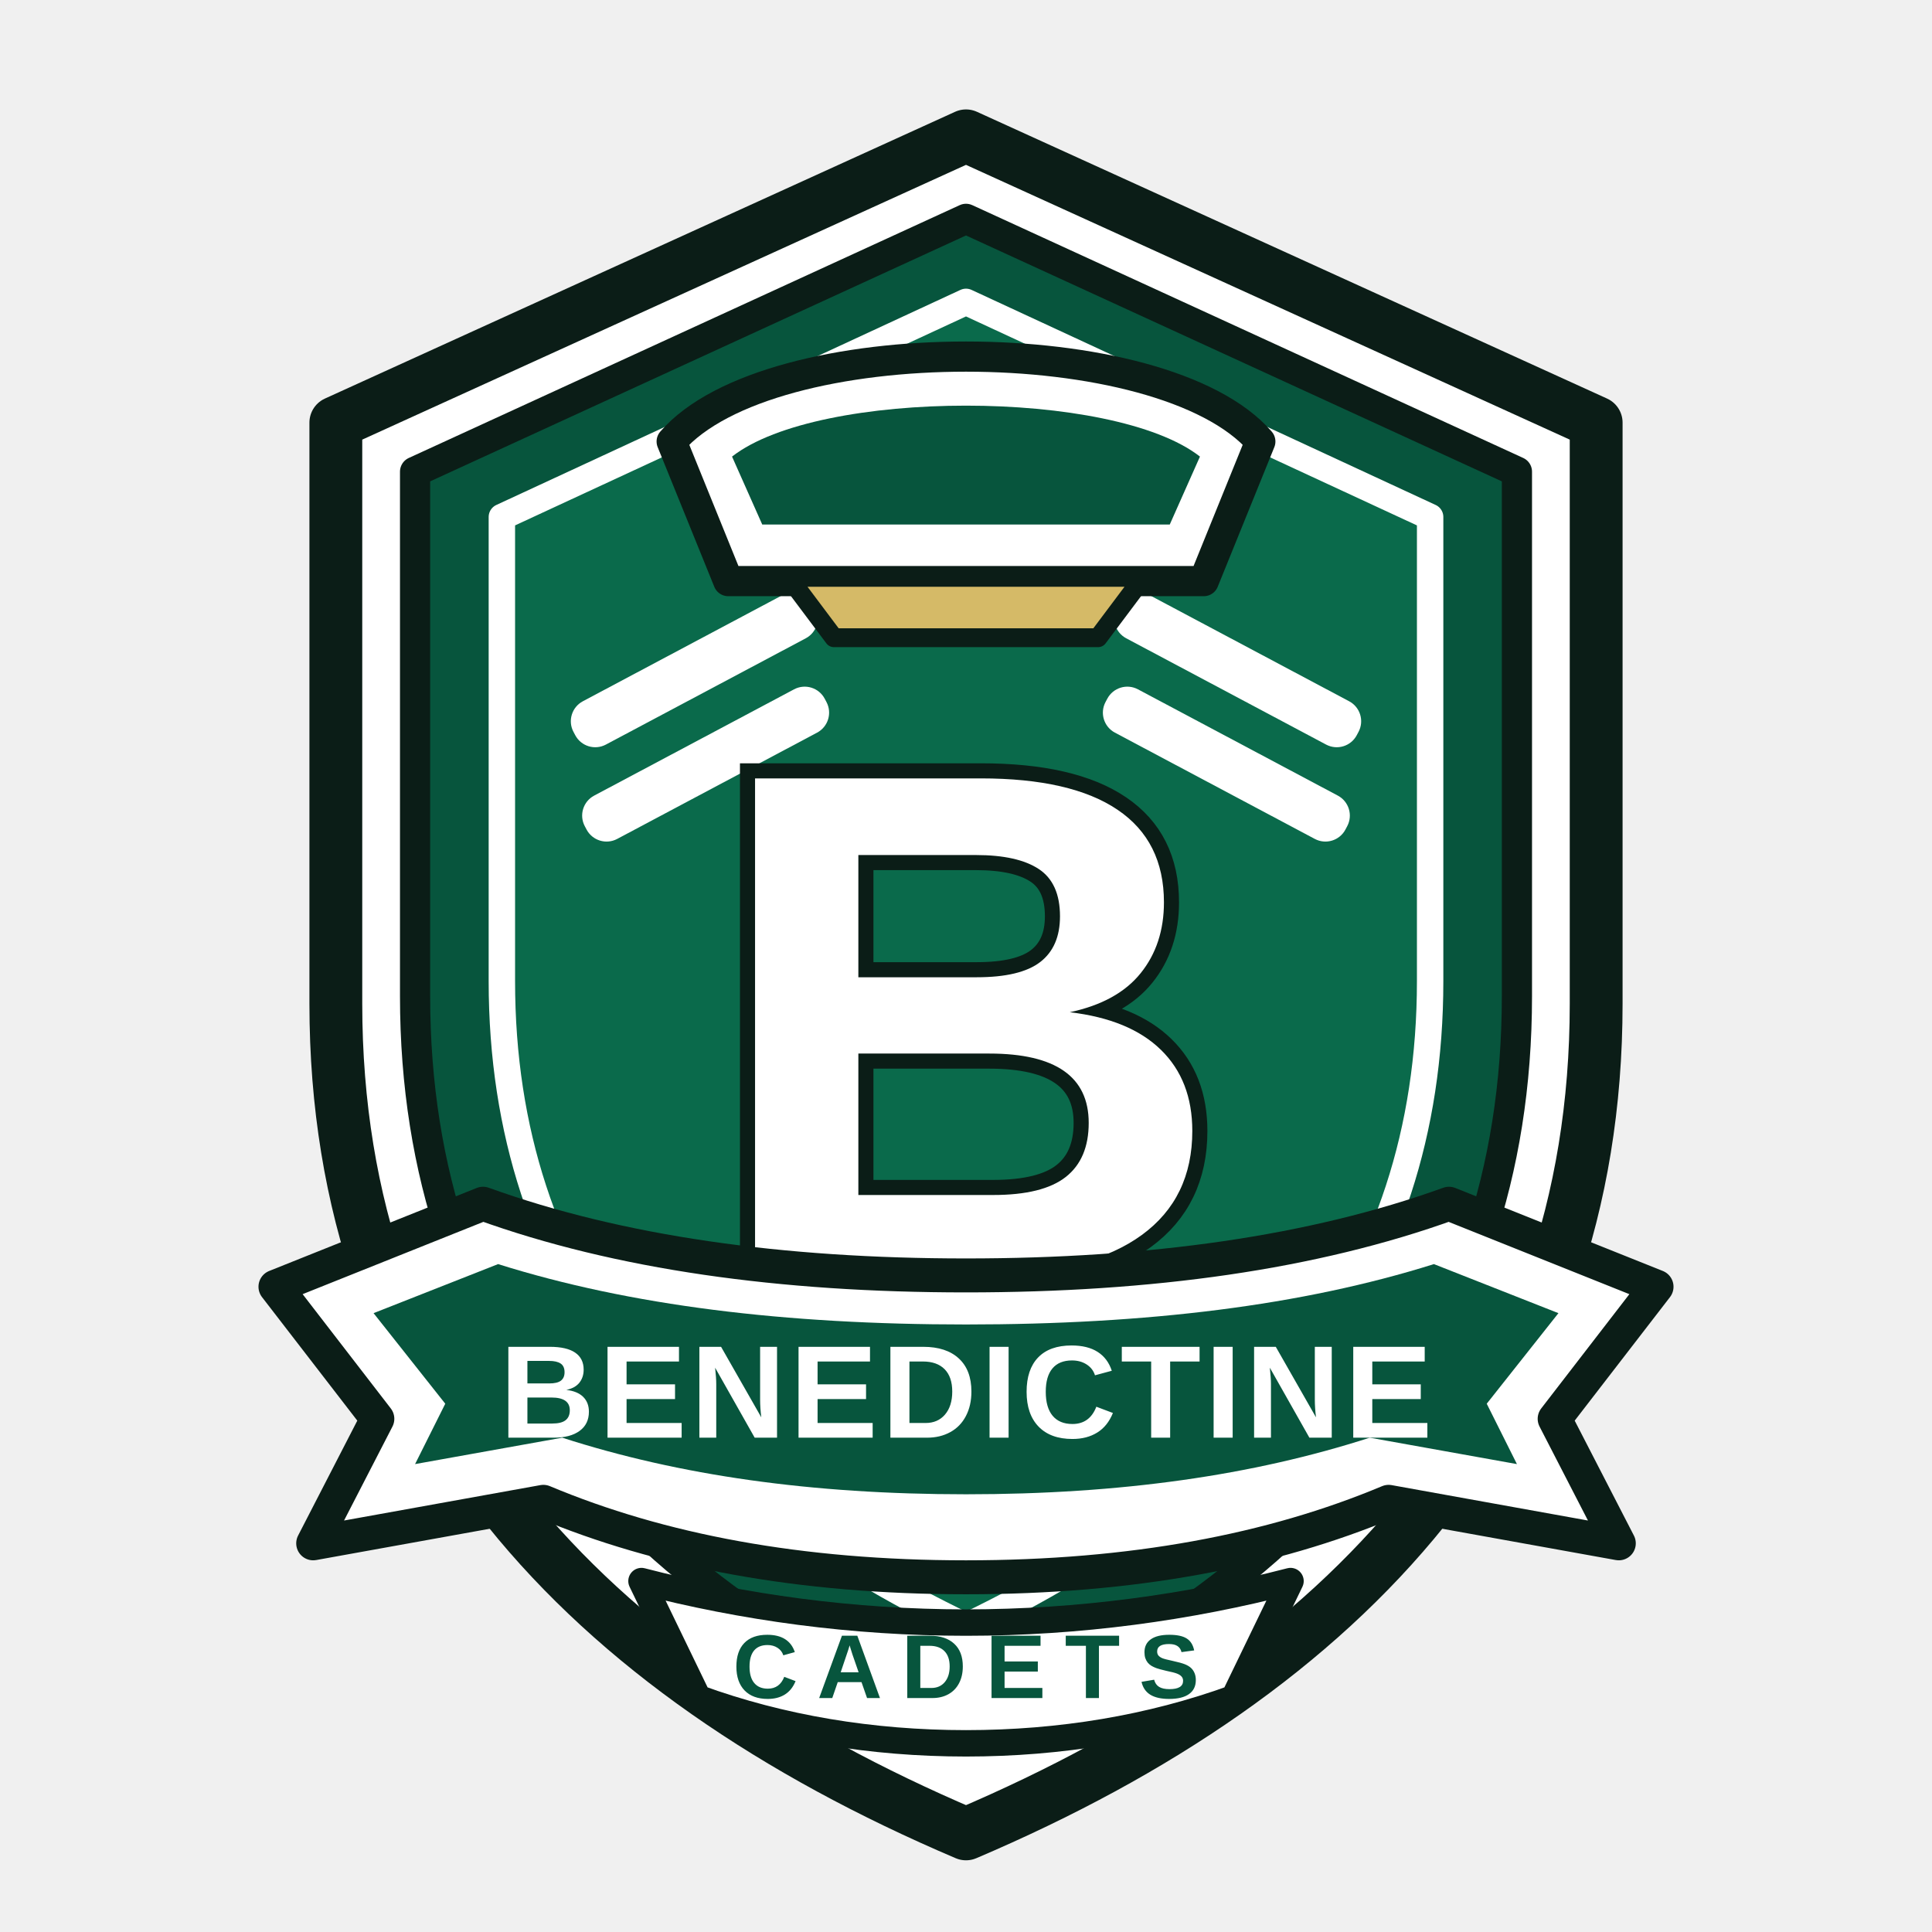
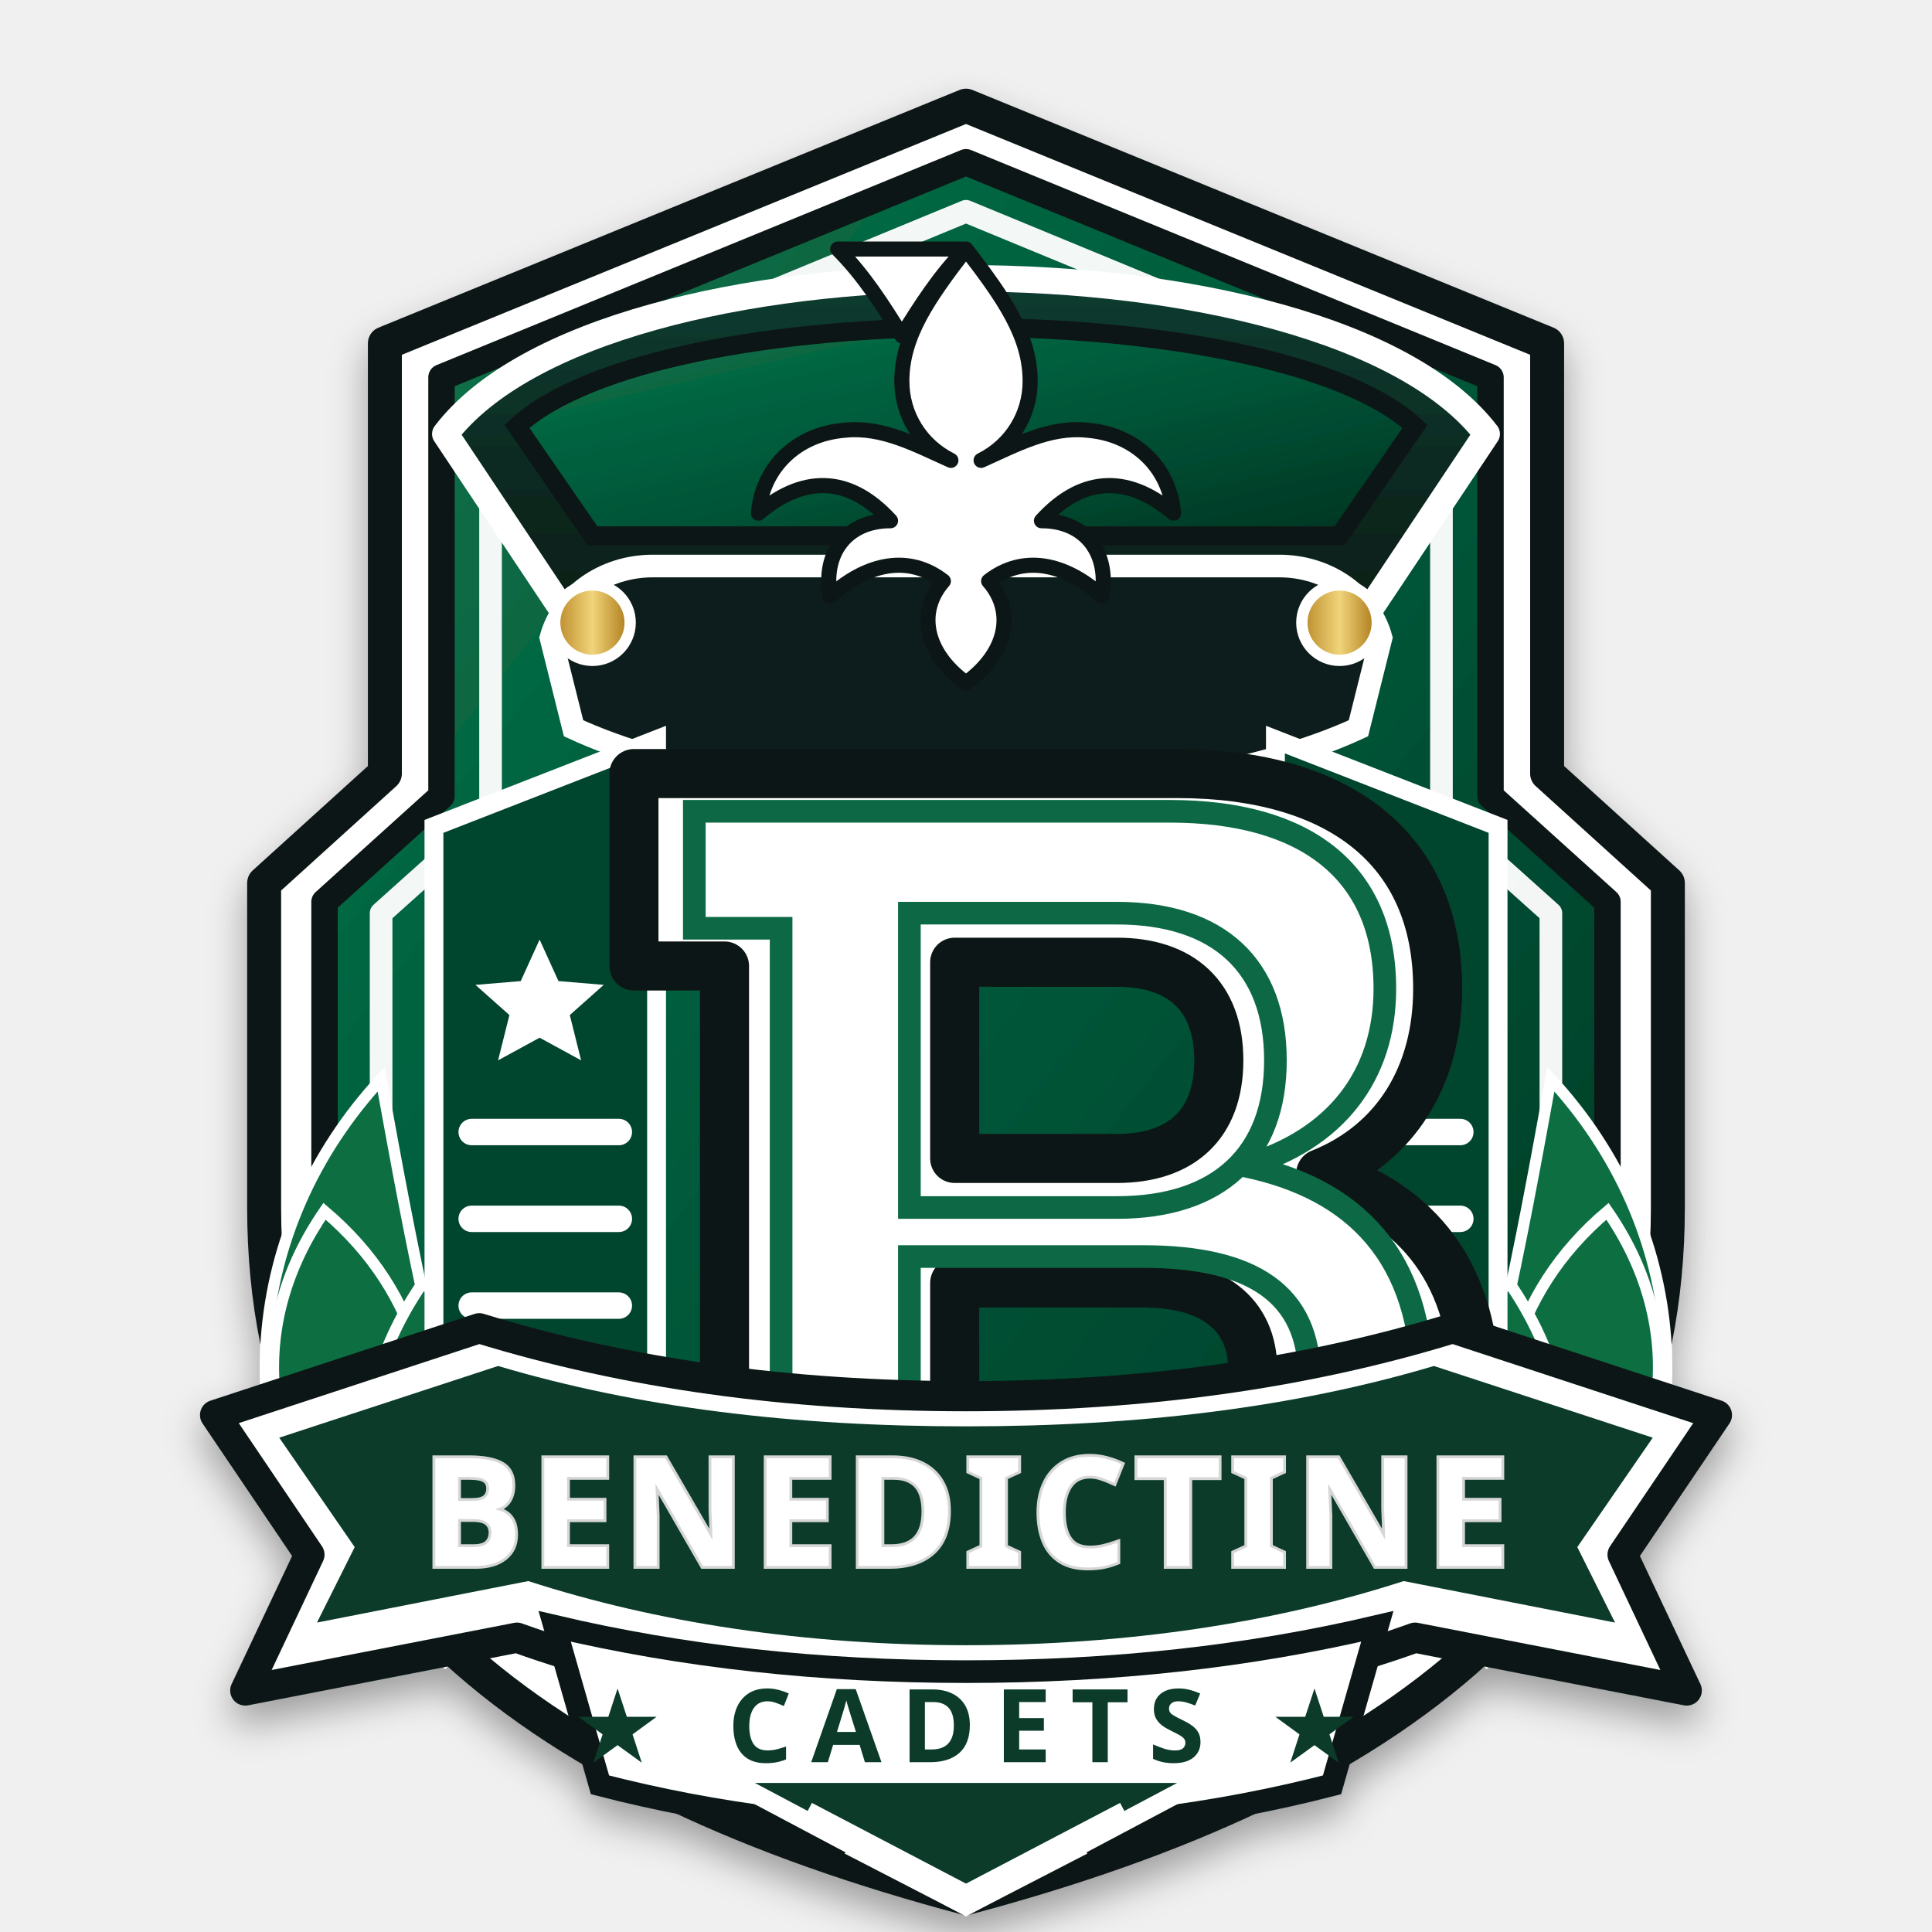
<svg xmlns="http://www.w3.org/2000/svg" viewBox="0 0 512 512" role="img" aria-labelledby="title desc">
-   <path d="M256 36 423 112v154c0 107-66 177-167 220C155 443 89 373 89 266V112Z" fill="#ffffff" stroke="#0b1d17" stroke-width="14" stroke-linejoin="round" />
-   <path d="M256 58 402 125v139c0 94-56 156-146 196-90-40-146-102-146-196V125Z" fill="#07553d" stroke="#0b1d17" stroke-width="8" stroke-linejoin="round" />
-   <path d="M256 80 379 137v123c0 80-46 134-123 171-77-37-123-91-123-171V137Z" fill="#0a6a4b" stroke="#ffffff" stroke-width="7" stroke-linejoin="round" />
-   <g fill="#ffffff">
-     <rect x="148" y="171" width="72" height="13" rx="6" transform="rotate(-28 184 177.5)" />
-     <rect x="151" y="196" width="72" height="13" rx="6" transform="rotate(-28 187 202.5)" />
-     <rect x="292" y="171" width="72" height="13" rx="6" transform="rotate(28 328 177.5)" />
-     <rect x="289" y="196" width="72" height="13" rx="6" transform="rotate(28 325 202.5)" />
+   <defs>
+     <linearGradient id="green" x1="0" y1="0" x2="1" y2="1">
+       <stop offset="0" stop-color="#0b754b" />
+       <stop offset=".55" stop-color="#005437" />
+       <stop offset="1" stop-color="#003321" />
+     </linearGradient>
+     <linearGradient id="dark" x1="0" y1="0" x2="0" y2="1">
+       <stop offset="0" stop-color="#103c31" />
+       <stop offset="1" stop-color="#061d16" />
+     </linearGradient>
+     <linearGradient id="gold" x1="0" y1="0" x2="1" y2="0">
+       <stop offset="0" stop-color="#b88725" />
+       <stop offset=".5" stop-color="#f1d47a" />
+       <stop offset="1" stop-color="#a97615" />
+     </linearGradient>
+     <filter id="shadow" x="-20%" y="-20%" width="140%" height="140%">
+       <feDropShadow dx="0" dy="5" stdDeviation="5" flood-color="#000" flood-opacity=".35" />
+     </filter>
+   </defs>
+   <g filter="url(#shadow)">
+     <path d="M256 28 410 91v114l32 29v86c0 99-73 153-186 183C143 473 70 419 70 320v-86l32-29V91Z" fill="#fff" stroke="#0a1713" stroke-width="9" stroke-linejoin="round" />
+     <path d="M256 43 395 100v111l31 28v78c0 88-63 136-170 165C149 453 86 405 86 317v-78l31-28V100Z" fill="url(#green)" stroke="#0a1713" stroke-width="7" stroke-linejoin="round" />
+     <path d="M256 56 382 108v108l29 26v70c0 79-56 121-155 149C157 433 101 391 101 312v-70l29-26V108Z" fill="none" stroke="#fff" stroke-width="6" stroke-linejoin="round" opacity=".95" />
+     <g fill="#0a6e43" stroke="#fff" stroke-width="3">
+       <path d="M101 286c-36 39-42 96-9 143 19-23 28-49 22-77-5-22-9-44-13-66Z" />
+       <path d="M86 321c-20 29-18 63 7 93 14-17 22-35 18-55-4-14-12-27-25-38Z" />
+       <path d="M112 340c-22 32-20 69 6 100 16-19 24-40 20-61-4-16-13-29-26-39Z" />
+       <path d="M411 286c36 39 42 96 9 143-19-23-28-49-22-77 5-22 9-44 13-66Z" />
+       <path d="M426 321c20 29 18 63-7 93-14-17-22-35-18-55 4-14 12-27 25-38Z" />
+       <path d="M400 340c22 32 20 69-6 100-16-19-24-40-20-61 4-16 13-29 26-39Z" />
+     </g>
+     <path d="M118 115c42-55 234-55 276 0l-32 48H150Z" fill="url(#dark)" stroke="#fff" stroke-width="7" stroke-linejoin="round" />
+     <path d="M137 113c38-35 200-35 238 0l-20 29H157Z" fill="url(#green)" stroke="#0a1713" stroke-width="5" />
+     <path d="M173 150h166c13 0 24 8 27 19l-6 24c-52 24-156 24-208 0l-6-24c3-11 14-19 27-19Z" fill="#0c1f1a" stroke="#fff" stroke-width="6" />
+     <path d="M162 165h188" stroke="url(#gold)" stroke-width="10" />
+     <circle cx="157" cy="165" r="10" fill="url(#gold)" stroke="#fff" stroke-width="3" />
+     <circle cx="355" cy="165" r="10" fill="url(#gold)" stroke="#fff" stroke-width="3" />
+     <path d="M256 66c-10 13-17 23-17 35 0 9 5 17 13 21-9-4-18-9-28-8-13 1-22 10-23 22 13-11 25-9 35 2-12 0-18 9-16 20 10-9 21-11 30-4-7 8-5 19 6 27 11-8 13-19 6-27 9-7 20-5 30 4 2-11-4-20-16-20 10-11 22-13 35-2-1-12-10-21-23-22-10-1-19 4-28 8 8-4 13-12 13-21 0-12-7-22-17-35-7 7-12 15-17 23-5-8-10-16-17-23Z" fill="#fff" stroke="#0a1713" stroke-width="4" stroke-linejoin="round" />
+     <path d="M115 219 174 196v169l-59 22Z" fill="#06452f" stroke="#fff" stroke-width="5" />
+     <path d="M397 219 338 196v169l59 22Z" fill="#06452f" stroke="#fff" stroke-width="5" />
+     <g fill="#fff">
+       <path d="M143 249l5 11 12 1-9 8 3 12-11-6-11 6 3-12-9-8 12-1Z" />
+       <path d="M369 249l5 11 12 1-9 8 3 12-11-6-11 6 3-12-9-8 12-1Z" />
+     </g>
+     <g stroke="#fff" stroke-width="7" stroke-linecap="round">
+       <path d="M125 300h39M125 323h39M125 346h39" />
+       <path d="M348 300h39M348 323h39M348 346h39" />
+     </g>
+     <path d="M168 205h144c43 0 69 20 69 57 0 23-11 41-31 49 26 8 41 27 41 58 0 44-30 67-82 67H168v-51h24V256h-24Zm85 50v52h43c17 0 27-9 27-26 0-17-10-26-27-26Zm0 101v30h50c18 0 29-8 29-23 0-15-11-23-29-23h-50Z" fill="#fff" stroke="#091712" stroke-width="13" stroke-linejoin="round" />
+     <path d="M184 215h126c36 0 57 16 57 47 0 23-13 40-37 47 29 6 47 24 47 59 0 36-25 55-68 55H184v-28h23V246h-23Zm57 27v78h55c27 0 42-14 42-39s-15-39-42-39Zm0 91v66h62c29 0 44-12 44-34s-15-32-44-32Z" fill="none" stroke="#0a6944" stroke-width="6" />
+     <path d="M57 375 127 352c39 12 82 18 129 18s90-6 129-18l70 23-25 37 17 36-72-14c-36 13-76 19-119 19s-83-6-119-19l-72 14 17-36Z" fill="#fff" stroke="#081913" stroke-width="8" stroke-linejoin="round" />
+     <path d="M74 381 132 362c37 11 78 16 124 16s87-5 124-16l58 19-20 29 10 20-56-11c-34 11-73 17-116 17s-82-6-116-17l-56 11 10-20Z" fill="#073b2b" />
+     <text x="256" y="415" text-anchor="middle" font-family="Arial Black,Impact,sans-serif" font-size="40" font-weight="900" letter-spacing="2" fill="#fff" stroke="#d6d6d6" stroke-width="1.5" paint-order="stroke fill">BENEDICTINE</text>
+     <path d="M147 431c34 8 70 12 109 12s75-4 109-12l-12 42c-31 8-63 12-97 12s-66-4-97-12Z" fill="#fff" stroke="#081913" stroke-width="6" />
+     <text x="256" y="467" text-anchor="middle" font-family="Arial Black,Impact,sans-serif" font-size="27" font-weight="900" letter-spacing="5" fill="#073b2b">★ CADETS ★</text>
+     <path d="M190 470h132l-66 35Z" fill="#073b2b" stroke="#fff" stroke-width="5" />
+     <path d="m214 480 42 22 42-22M225 489l31 16 31-16" fill="none" stroke="#fff" stroke-width="5" stroke-linejoin="round" />
  </g>
-   <path d="M178 117c26-30 130-30 156 0l-15 37H193Z" fill="#ffffff" stroke="#0b1d17" stroke-width="8" stroke-linejoin="round" />
-   <path d="M194 121c23-18 101-18 124 0l-8 18H202Z" fill="#07553d" />
-   <path d="M209 153h94l-12 16h-70Z" fill="#d5ba67" stroke="#0b1d17" stroke-width="5" stroke-linejoin="round" />
-   <text x="256" y="337" text-anchor="middle" font-family="Arial Black, Arial, sans-serif" font-weight="900" font-size="190" fill="#ffffff" stroke="#0b1d17" stroke-width="8" paint-order="stroke fill">B</text>
-   <path d="M73 341 128 319c36 13 79 19 128 19s92-6 128-19l55 22-27 35 17 33-61-11c-31 13-68 20-112 20s-81-7-112-20l-61 11 17-33Z" fill="#ffffff" stroke="#0b1d17" stroke-width="9" stroke-linejoin="round" />
-   <path d="M99 348 132 335c35 11 76 16 124 16s89-5 124-16l33 13-19 24 8 16-39-7c-31 10-66 15-107 15s-76-5-107-15l-39 7 8-16Z" fill="#07553d" />
-   <text x="256" y="381" text-anchor="middle" font-family="Arial Black, Arial, sans-serif" font-weight="900" font-size="35" letter-spacing="1" fill="#ffffff">BENEDICTINE</text>
-   <path d="M170 419c27 7 56 11 86 11s59-4 86-11l-15 31c-22 8-46 12-71 12s-49-4-71-12Z" fill="#ffffff" stroke="#0b1d17" stroke-width="7" stroke-linejoin="round" />
-   <text x="256" y="450" text-anchor="middle" font-family="Arial Black, Arial, sans-serif" font-weight="900" font-size="24" letter-spacing="5" fill="#07553d">CADETS</text>
</svg>
